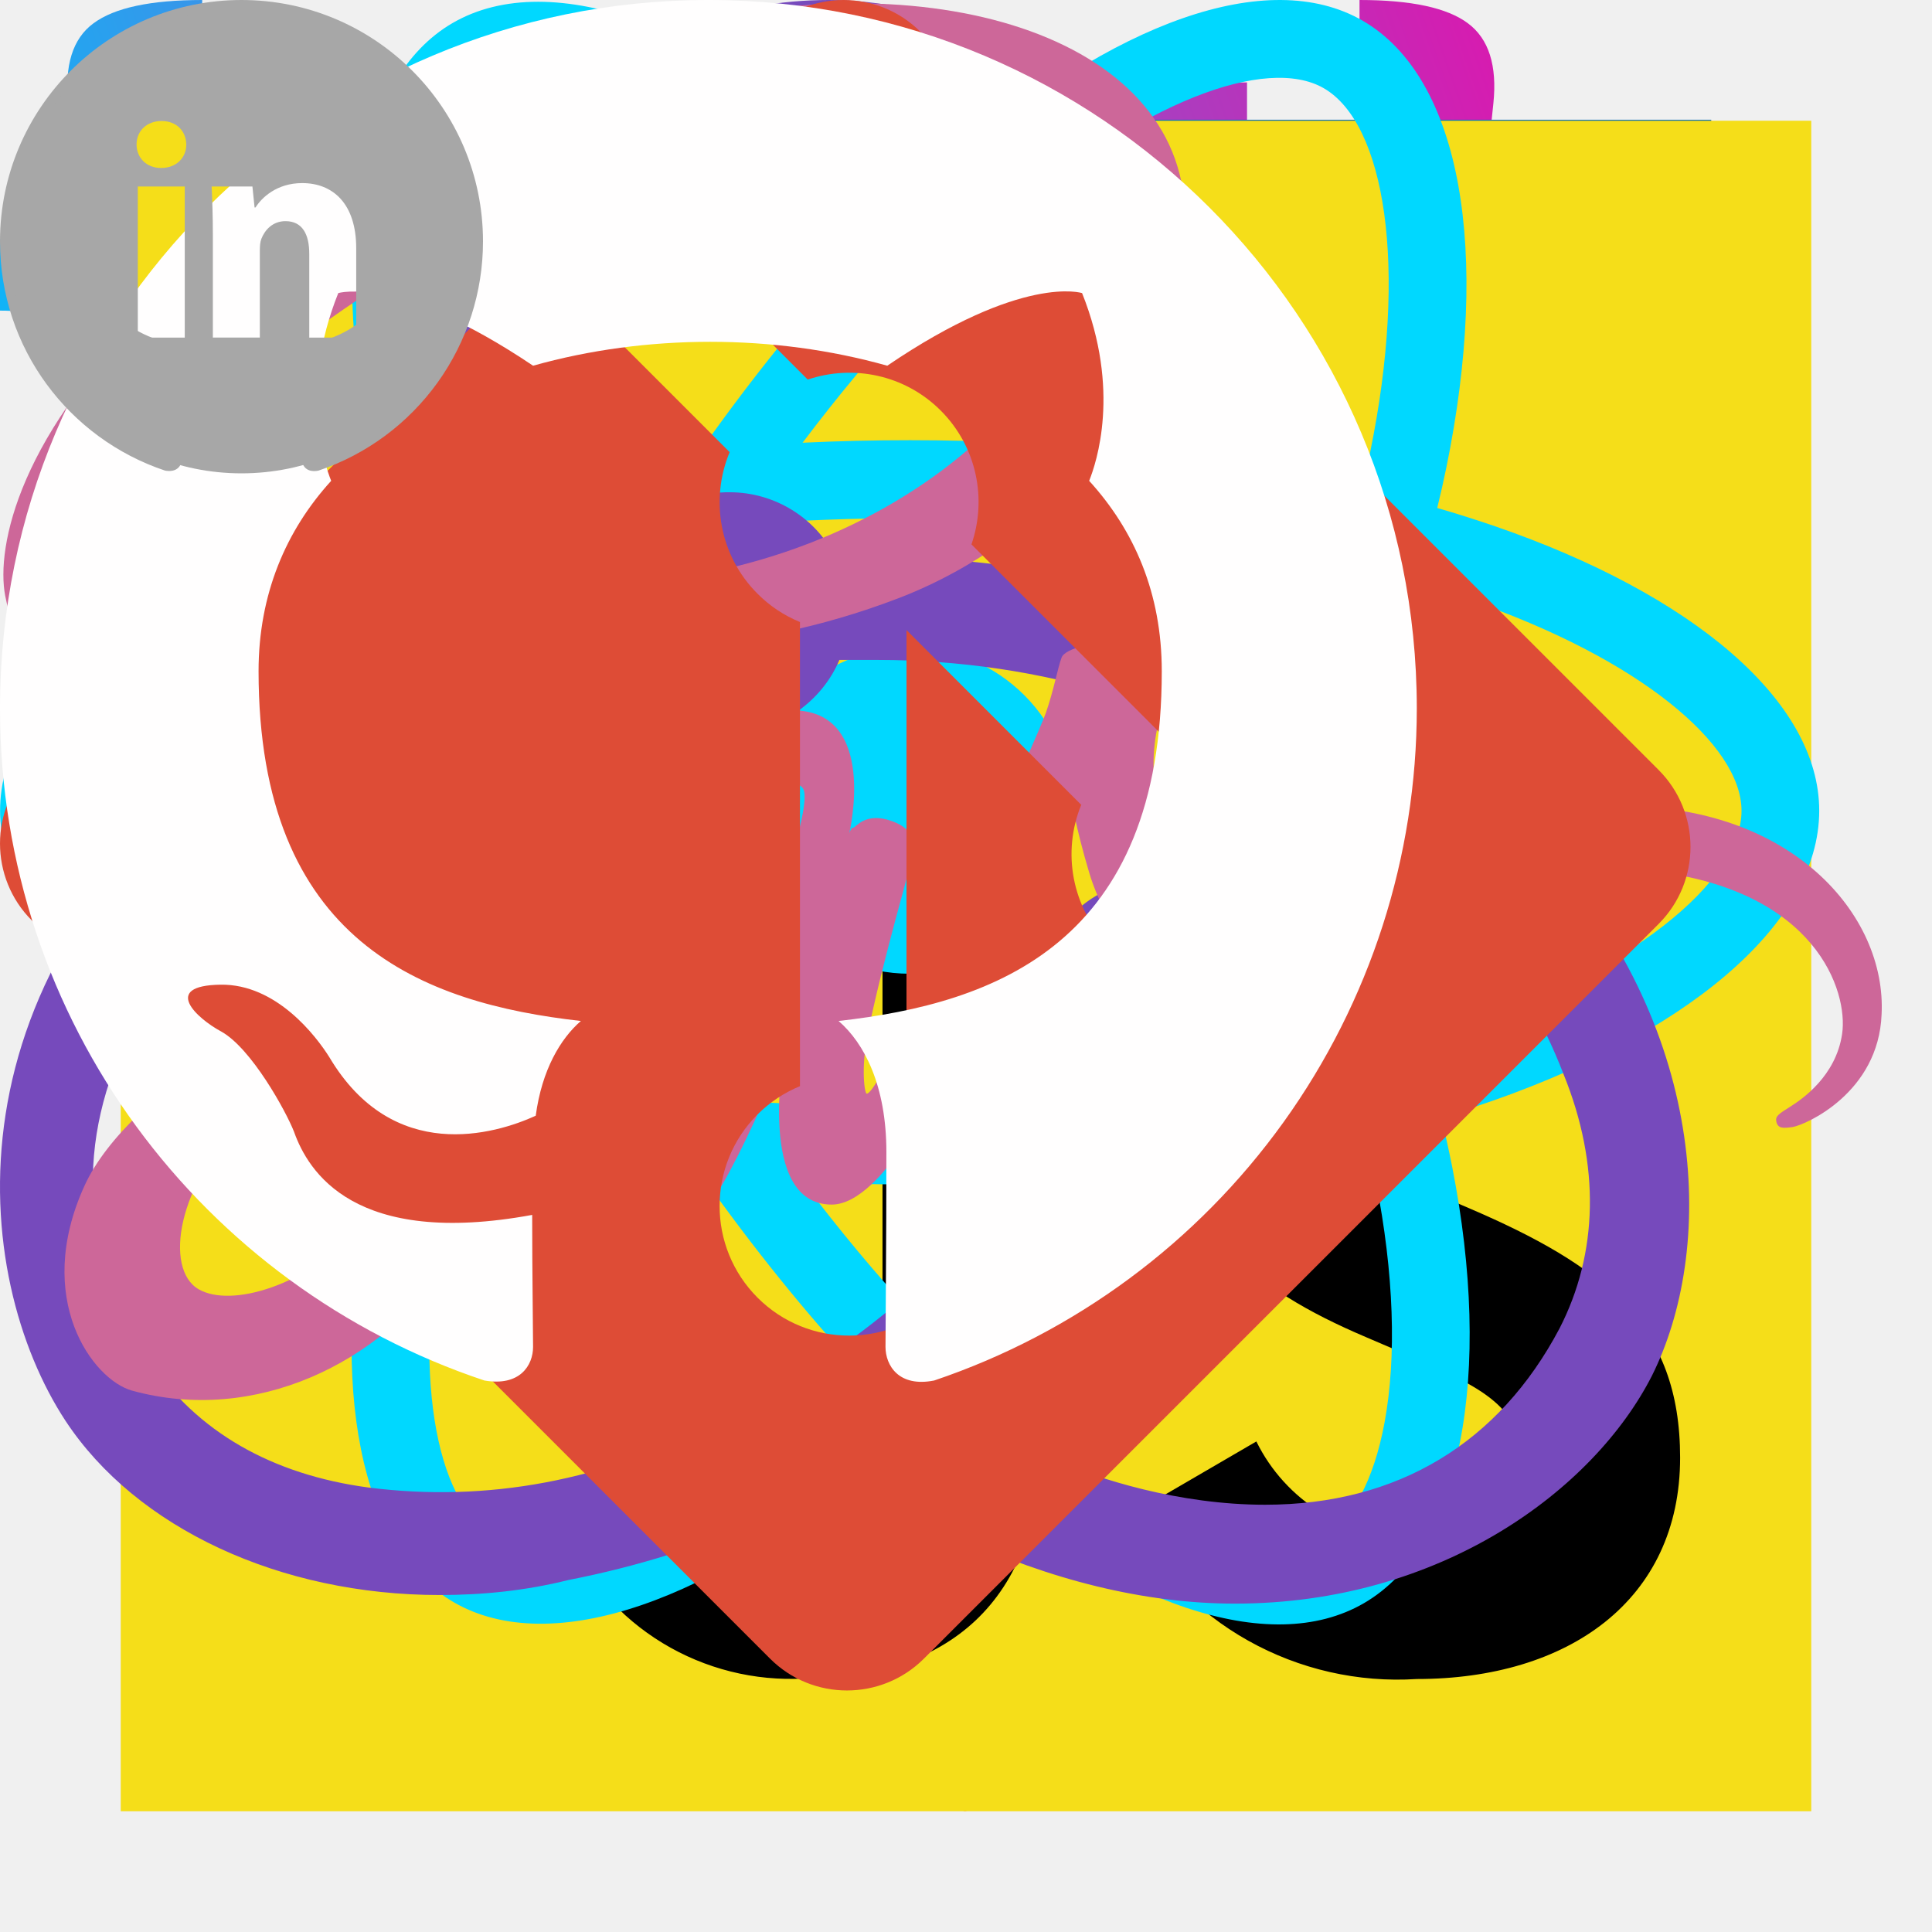
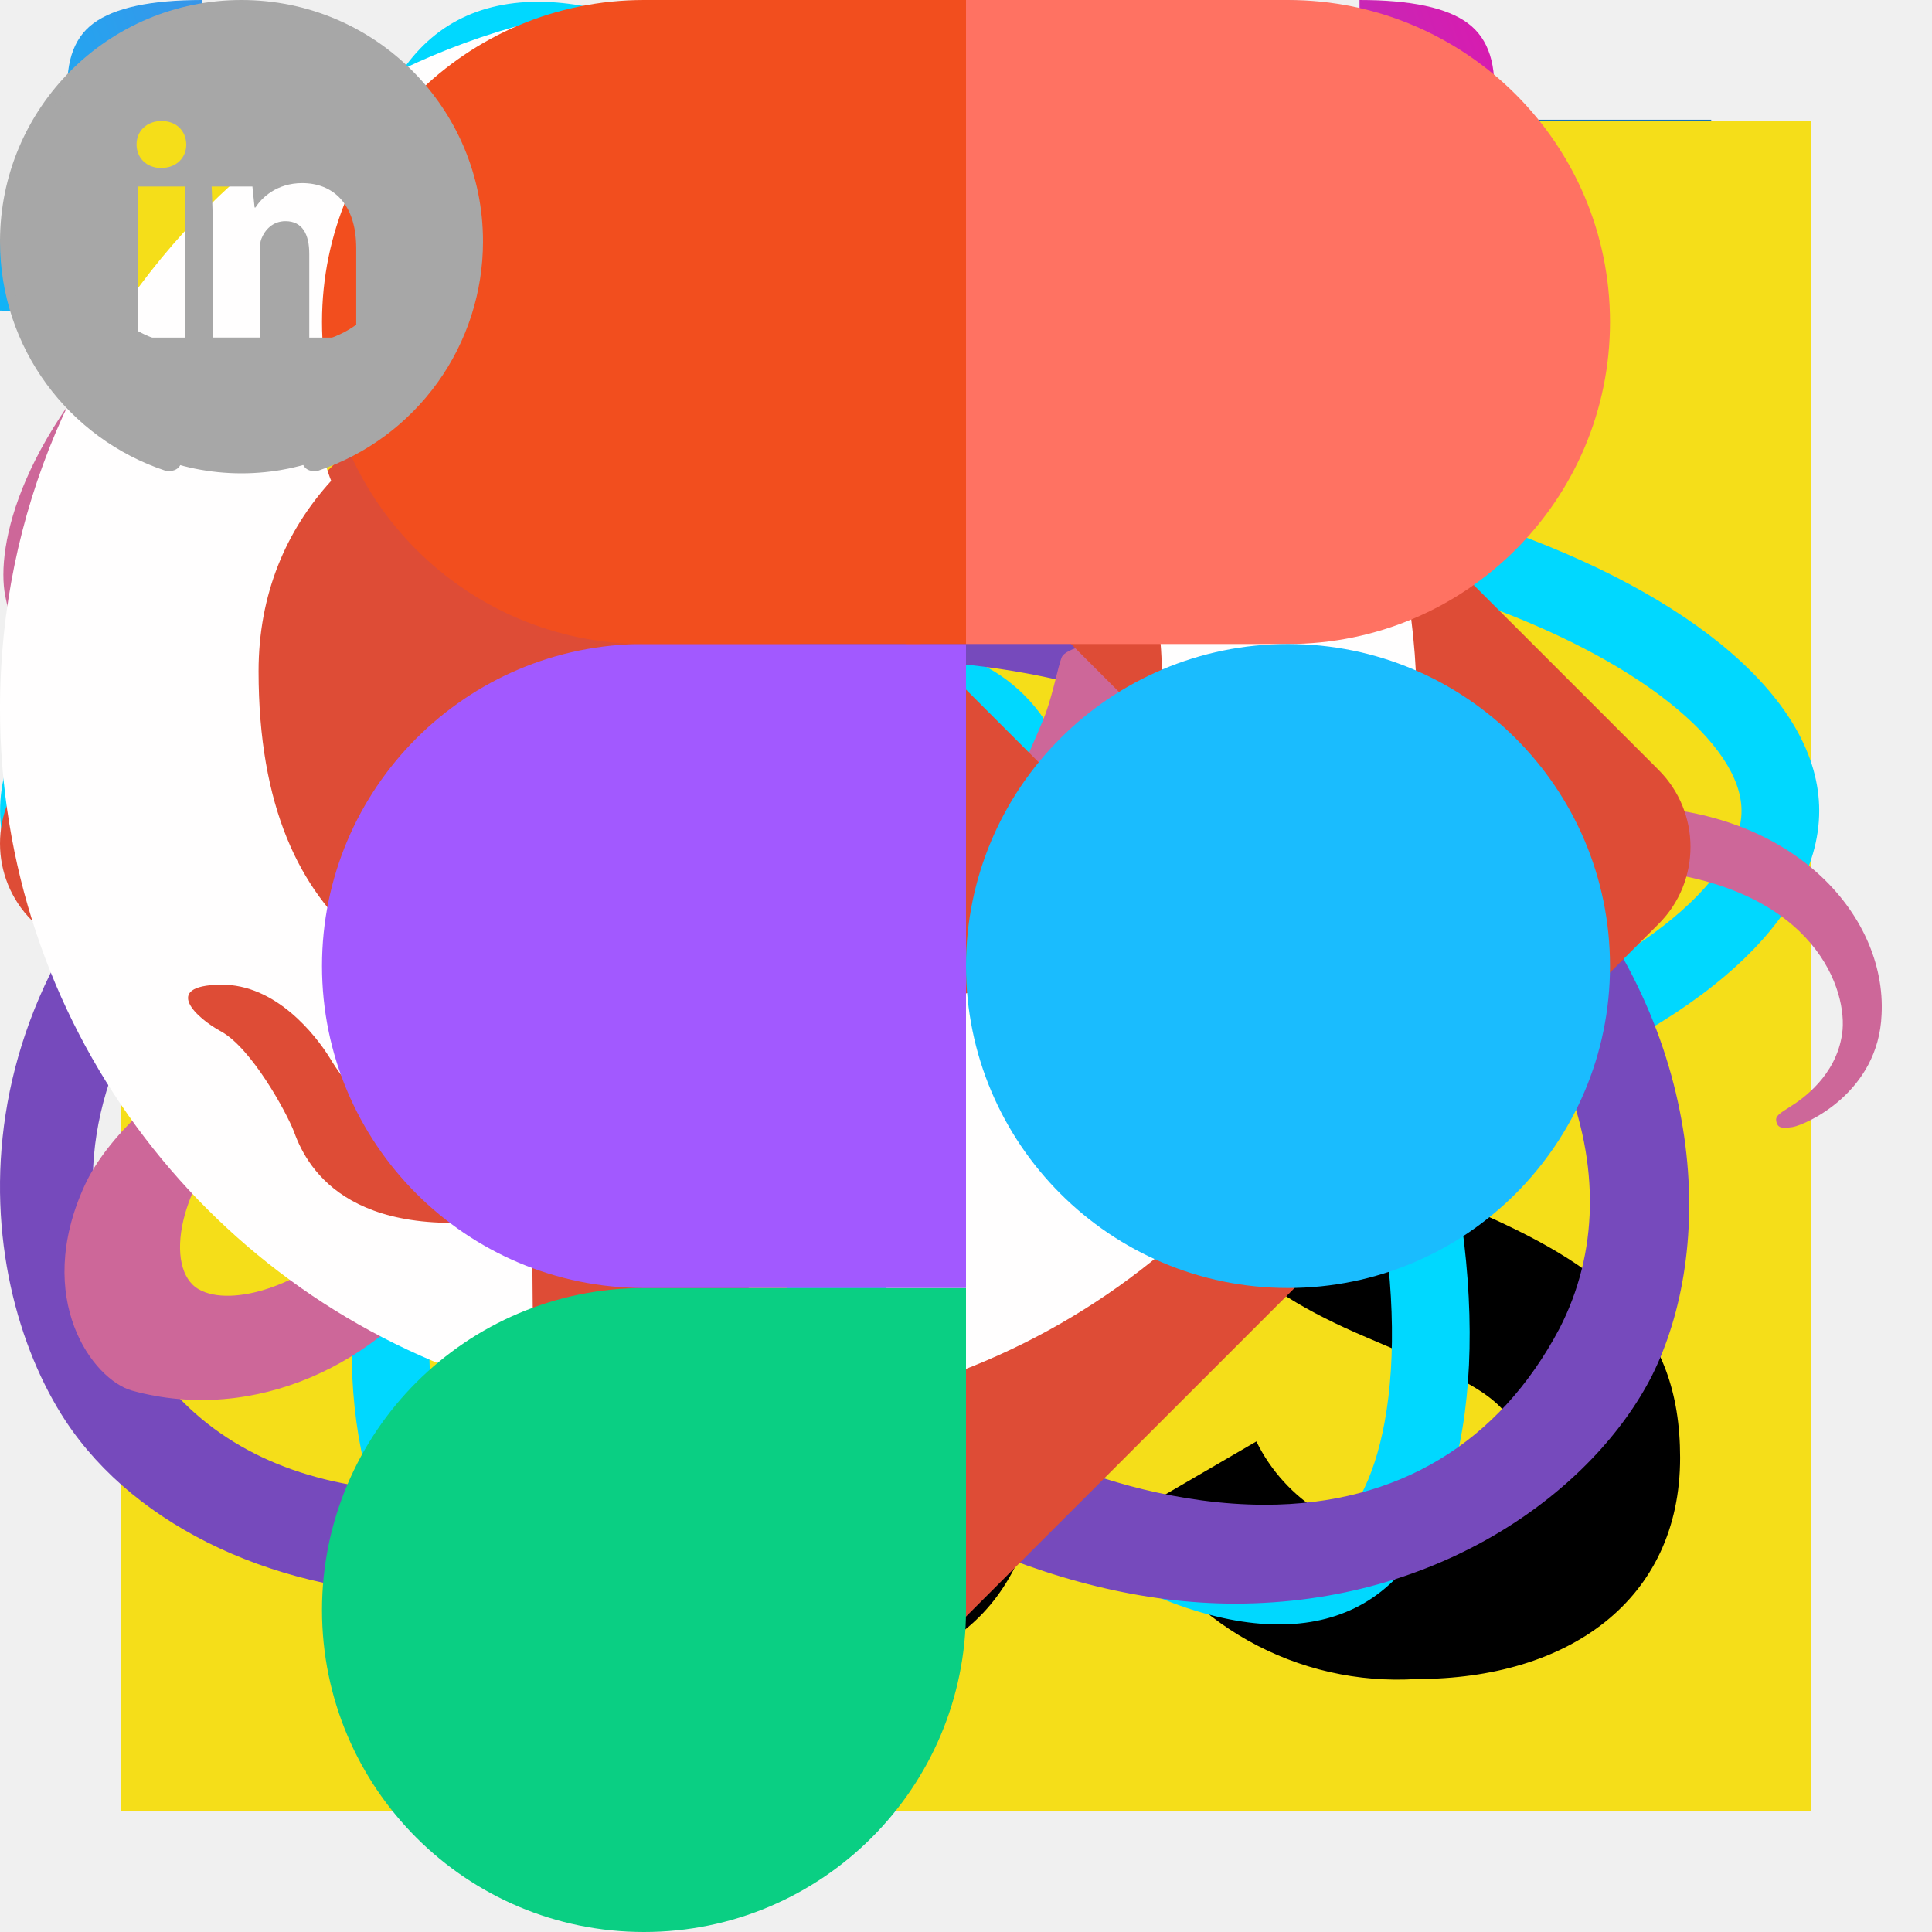
<svg xmlns="http://www.w3.org/2000/svg" width="120" height="120" viewBox="0 0 120 120" fill="none">
  <g id="mainLogo">
    <g clip-path="url(#clip0_2_5657)">
      <path d="M12.558 0V3.831C11.503 3.831 10.68 3.982 10.088 4.283C9.497 4.574 9.242 5.16 9.323 6.042L9.862 11.178C10.001 12.479 9.856 13.529 9.427 14.33C9.01 15.131 8.366 15.746 7.497 16.176C6.638 16.594 5.624 16.89 4.453 17.064C5.693 17.25 6.743 17.551 7.601 17.969C8.459 18.387 9.085 18.991 9.479 19.78C9.874 20.57 10.001 21.626 9.862 22.949L9.323 28.086C9.242 28.968 9.497 29.554 10.088 29.844C10.68 30.146 11.503 30.297 12.558 30.297V34.128C9.358 34.128 7.108 33.64 5.809 32.665C4.522 31.702 4 30.047 4.244 27.703L4.766 22.723C4.859 21.841 4.708 21.15 4.314 20.651C3.931 20.152 3.363 19.803 2.609 19.606C1.855 19.397 0.986 19.293 0 19.293V14.835C0.974 14.835 1.838 14.736 2.592 14.539C3.345 14.33 3.919 13.976 4.314 13.477C4.708 12.978 4.859 12.287 4.766 11.405L4.244 6.46C3.989 4.069 4.511 2.397 5.809 1.445C7.108 0.482 9.358 0 12.558 0Z" fill="url(#paint0_linear_2_5657)" />
      <path d="M27.633 4.51C30.509 4.51 32.677 5.624 34.138 7.853C35.611 10.07 36.347 13.164 36.347 17.134C36.347 21.115 35.611 24.232 34.138 26.484C32.677 28.724 30.509 29.844 27.633 29.844C24.734 29.844 22.554 28.724 21.093 26.484C19.644 24.232 18.919 21.115 18.919 17.134C18.919 13.164 19.644 10.07 21.093 7.853C22.554 5.624 24.734 4.51 27.633 4.51ZM27.633 8.497C26.404 8.497 25.505 9.159 24.937 10.482C24.369 11.794 24.085 14.011 24.085 17.134C24.085 18.155 24.102 19.066 24.137 19.867C24.172 20.657 24.224 21.359 24.294 21.974L30.172 9.664C29.894 9.223 29.546 8.921 29.129 8.758C28.723 8.584 28.224 8.497 27.633 8.497ZM31.146 17.134C31.146 15.799 31.117 14.673 31.059 13.755L25.511 25.23C25.766 25.474 26.068 25.642 26.415 25.735C26.775 25.828 27.181 25.874 27.633 25.874C28.456 25.874 29.123 25.596 29.633 25.039C30.155 24.482 30.538 23.564 30.781 22.288C31.025 20.999 31.146 19.281 31.146 17.134Z" fill="url(#paint1_linear_2_5657)" />
      <path d="M48.5 4.51C51.376 4.51 53.544 5.624 55.005 7.853C56.478 10.07 57.214 13.164 57.214 17.134C57.214 21.115 56.478 24.232 55.005 26.484C53.544 28.724 51.376 29.844 48.5 29.844C45.601 29.844 43.421 28.724 41.96 26.484C40.511 24.232 39.786 21.115 39.786 17.134C39.786 13.164 40.511 10.07 41.96 7.853C43.421 5.624 45.601 4.51 48.5 4.51ZM48.5 8.497C47.271 8.497 46.372 9.159 45.804 10.482C45.236 11.794 44.952 14.011 44.952 17.134C44.952 18.155 44.969 19.066 45.004 19.867C45.039 20.657 45.091 21.359 45.161 21.974L51.04 9.664C50.761 9.223 50.413 8.921 49.996 8.758C49.59 8.584 49.092 8.497 48.5 8.497ZM52.014 17.134C52.014 15.799 51.985 14.673 51.927 13.755L46.378 25.23C46.633 25.474 46.935 25.642 47.283 25.735C47.642 25.828 48.048 25.874 48.5 25.874C49.323 25.874 49.99 25.596 50.501 25.039C51.022 24.482 51.405 23.564 51.648 22.288C51.892 20.999 52.014 19.281 52.014 17.134Z" fill="url(#paint2_linear_2_5657)" />
      <path d="M68.115 29.809L62.897 28.19L71.889 9.263H61.296V5.119H77.455V8.845L68.115 29.809Z" fill="url(#paint3_linear_2_5657)" />
      <path d="M84.442 0C87.642 0 89.886 0.482 91.173 1.445C92.472 2.409 92.999 4.069 92.756 6.425L92.234 11.405C92.141 12.287 92.292 12.978 92.686 13.477C93.081 13.976 93.649 14.33 94.391 14.539C95.145 14.736 96.014 14.835 97 14.835V19.293C96.026 19.293 95.162 19.397 94.408 19.606C93.655 19.803 93.081 20.152 92.686 20.651C92.292 21.15 92.141 21.841 92.234 22.723L92.756 27.668C93.023 30.047 92.501 31.719 91.191 32.682C89.892 33.646 87.642 34.128 84.442 34.128V30.297C85.509 30.297 86.338 30.146 86.929 29.844C87.521 29.554 87.77 28.968 87.677 28.086L87.138 22.949C86.999 21.637 87.138 20.587 87.555 19.798C87.984 18.997 88.634 18.387 89.504 17.969C90.373 17.54 91.394 17.238 92.565 17.064C91.324 16.878 90.269 16.576 89.399 16.158C88.541 15.741 87.915 15.137 87.521 14.348C87.126 13.547 86.999 12.49 87.138 11.178L87.677 6.042C87.77 5.16 87.515 4.574 86.912 4.283C86.32 3.982 85.497 3.831 84.442 3.831V0Z" fill="url(#paint4_linear_2_5657)" />
      <path d="M12.275 42.162C13.242 42.162 14.021 42.402 14.612 42.883C15.204 43.364 15.635 44.043 15.906 44.92C16.185 45.798 16.324 46.839 16.324 48.044C16.324 49.186 16.157 50.206 15.823 51.105C15.489 51.996 15.005 52.7 14.372 53.215C13.739 53.724 12.97 53.978 12.066 53.978C10.988 53.978 10.111 53.591 9.436 52.818V57.906L6.138 58.251V42.528H9.06L9.206 43.771C9.659 43.193 10.153 42.782 10.688 42.538C11.224 42.288 11.753 42.162 12.275 42.162ZM11.252 44.596C10.869 44.596 10.532 44.711 10.24 44.941C9.947 45.171 9.679 45.484 9.436 45.881V50.562C9.666 50.903 9.906 51.154 10.156 51.314C10.414 51.474 10.716 51.554 11.064 51.554C11.648 51.554 12.104 51.289 12.431 50.76C12.758 50.224 12.922 49.333 12.922 48.086C12.922 47.166 12.855 46.456 12.723 45.955C12.591 45.446 12.4 45.094 12.149 44.899C11.899 44.697 11.6 44.596 11.252 44.596Z" fill="url(#paint5_linear_2_5657)" />
      <path d="M27.988 50.426C27.988 50.844 28.044 51.147 28.155 51.335C28.273 51.523 28.461 51.666 28.719 51.763L28.04 53.936C27.386 53.873 26.833 53.731 26.381 53.508C25.936 53.278 25.584 52.933 25.327 52.474C24.902 52.982 24.36 53.361 23.699 53.612C23.038 53.856 22.363 53.978 21.674 53.978C20.533 53.978 19.622 53.654 18.94 53.006C18.265 52.352 17.928 51.512 17.928 50.489C17.928 49.284 18.397 48.354 19.337 47.699C20.283 47.044 21.612 46.717 23.323 46.717H24.816V46.299C24.816 45.164 24.085 44.596 22.624 44.596C22.269 44.596 21.813 44.649 21.257 44.753C20.7 44.85 20.144 44.993 19.587 45.181L18.825 42.987C19.542 42.716 20.286 42.51 21.058 42.371C21.838 42.232 22.534 42.162 23.146 42.162C24.795 42.162 26.012 42.5 26.798 43.175C27.591 43.844 27.988 44.812 27.988 46.08V50.426ZM22.812 51.617C23.167 51.617 23.539 51.512 23.928 51.303C24.318 51.088 24.614 50.785 24.816 50.395V48.598H24.002C23.083 48.598 22.408 48.74 21.977 49.026C21.546 49.304 21.33 49.715 21.33 50.259C21.33 50.684 21.459 51.018 21.716 51.262C21.98 51.498 22.346 51.617 22.812 51.617Z" fill="url(#paint6_linear_2_5657)" />
      <path d="M41.636 42.528L37.941 53.623H34.059L30.323 42.528H33.882L36.042 51.094L38.296 42.528H41.636Z" fill="url(#paint7_linear_2_5657)" />
      <path d="M53.029 50.426C53.029 50.844 53.084 51.147 53.196 51.335C53.314 51.523 53.502 51.666 53.759 51.763L53.081 53.936C52.427 53.873 51.874 53.731 51.422 53.508C50.976 53.278 50.625 52.933 50.367 52.474C49.943 52.982 49.4 53.361 48.739 53.612C48.078 53.856 47.404 53.978 46.715 53.978C45.574 53.978 44.662 53.654 43.98 53.006C43.306 52.352 42.968 51.512 42.968 50.489C42.968 49.284 43.438 48.354 44.377 47.699C45.323 47.044 46.652 46.717 48.364 46.717H49.856V46.299C49.856 45.164 49.126 44.596 47.664 44.596C47.31 44.596 46.854 44.649 46.297 44.753C45.741 44.85 45.184 44.993 44.628 45.181L43.866 42.987C44.582 42.716 45.327 42.51 46.099 42.371C46.878 42.232 47.574 42.162 48.186 42.162C49.835 42.162 51.053 42.5 51.839 43.175C52.632 43.844 53.029 44.812 53.029 46.08V50.426ZM47.852 51.617C48.207 51.617 48.579 51.512 48.969 51.303C49.359 51.088 49.654 50.785 49.856 50.395V48.598H49.042C48.124 48.598 47.449 48.74 47.017 49.026C46.586 49.304 46.37 49.715 46.37 50.259C46.37 50.684 46.499 51.018 46.757 51.262C47.021 51.498 47.386 51.617 47.852 51.617Z" fill="url(#paint8_linear_2_5657)" />
      <path d="M56.219 53.623V42.528H59.099L59.329 43.813C59.823 43.256 60.344 42.841 60.894 42.57C61.444 42.298 62.07 42.162 62.773 42.162C63.719 42.162 64.463 42.451 65.006 43.029C65.549 43.607 65.82 44.422 65.82 45.474V53.623H62.522V46.425C62.522 45.742 62.446 45.269 62.292 45.004C62.146 44.732 61.868 44.596 61.458 44.596C61.11 44.596 60.776 44.708 60.456 44.931C60.143 45.154 59.83 45.463 59.517 45.86V53.623H56.219Z" fill="url(#paint9_linear_2_5657)" />
      <path d="M76.931 42.162C77.717 42.162 78.299 42.42 78.674 42.935C79.057 43.444 79.248 44.269 79.248 45.411V53.623H76.42V45.787C76.42 45.397 76.382 45.122 76.305 44.962C76.236 44.802 76.089 44.722 75.867 44.722C75.693 44.722 75.512 44.774 75.324 44.878C75.143 44.976 74.942 45.164 74.719 45.443V53.623H72.402V45.787C72.402 45.397 72.364 45.122 72.287 44.962C72.218 44.802 72.072 44.722 71.849 44.722C71.675 44.722 71.494 44.774 71.306 44.878C71.125 44.976 70.924 45.164 70.701 45.443V53.623H67.831V42.528H70.252L70.471 43.604C70.819 43.13 71.171 42.772 71.525 42.528C71.88 42.284 72.301 42.162 72.788 42.162C73.206 42.162 73.56 42.27 73.853 42.486C74.152 42.695 74.364 43.026 74.489 43.478C74.823 43.088 75.192 42.772 75.596 42.528C75.999 42.284 76.444 42.162 76.931 42.162Z" fill="url(#paint10_linear_2_5657)" />
      <path d="M91.1 40.752L91.873 43.175C91.483 43.329 91.027 43.44 90.506 43.51C89.984 43.579 89.375 43.614 88.679 43.614C89.375 43.914 89.904 44.286 90.266 44.732C90.634 45.171 90.819 45.749 90.819 46.466C90.819 47.184 90.627 47.825 90.245 48.389C89.862 48.946 89.32 49.385 88.617 49.705C87.914 50.025 87.083 50.186 86.123 50.186C85.663 50.186 85.235 50.144 84.839 50.06C84.721 50.123 84.63 50.213 84.568 50.332C84.505 50.45 84.474 50.572 84.474 50.697C84.474 50.872 84.543 51.028 84.682 51.167C84.829 51.307 85.166 51.377 85.695 51.377H87.51C88.373 51.377 89.118 51.516 89.744 51.794C90.377 52.073 90.867 52.453 91.215 52.933C91.563 53.414 91.737 53.964 91.737 54.584C91.737 55.719 91.24 56.614 90.245 57.269C89.25 57.923 87.771 58.251 85.809 58.251C84.39 58.251 83.291 58.105 82.512 57.812C81.739 57.526 81.2 57.116 80.894 56.579C80.595 56.05 80.445 55.42 80.445 54.688H83.367C83.367 55.009 83.43 55.27 83.555 55.472C83.687 55.681 83.934 55.834 84.296 55.931C84.665 56.029 85.197 56.078 85.893 56.078C86.596 56.078 87.131 56.022 87.5 55.911C87.869 55.799 88.119 55.646 88.251 55.451C88.391 55.263 88.46 55.05 88.46 54.814C88.46 54.486 88.331 54.222 88.074 54.02C87.817 53.818 87.41 53.717 86.853 53.717H85.089C83.893 53.717 83.023 53.497 82.48 53.059C81.938 52.613 81.666 52.094 81.666 51.502C81.666 51.091 81.774 50.701 81.99 50.332C82.212 49.963 82.522 49.653 82.919 49.402C82.209 49.026 81.701 48.584 81.395 48.075C81.089 47.56 80.936 46.943 80.936 46.226C80.936 45.39 81.148 44.673 81.572 44.074C81.997 43.468 82.581 43.001 83.326 42.674C84.077 42.347 84.933 42.183 85.893 42.183C86.721 42.197 87.441 42.141 88.053 42.016C88.665 41.883 89.215 41.706 89.702 41.483C90.189 41.253 90.655 41.009 91.1 40.752ZM85.976 44.325C85.455 44.325 85.041 44.492 84.734 44.826C84.428 45.154 84.275 45.606 84.275 46.184C84.275 46.797 84.432 47.267 84.745 47.595C85.058 47.922 85.469 48.086 85.976 48.086C87.103 48.086 87.667 47.438 87.667 46.142C87.667 44.931 87.103 44.325 85.976 44.325Z" fill="url(#paint11_linear_2_5657)" />
    </g>
    <defs>
      <linearGradient id="paint0_linear_2_5657" x1="-2.05" y1="36.755" x2="99.972" y2="0.68" gradientUnits="userSpaceOnUse">
        <stop stop-color="#00C0FD" />
        <stop offset="1" stop-color="#E70FAA" />
      </linearGradient>
      <linearGradient id="paint1_linear_2_5657" x1="-2.05" y1="36.755" x2="99.972" y2="0.68" gradientUnits="userSpaceOnUse">
        <stop stop-color="#00C0FD" />
        <stop offset="1" stop-color="#E70FAA" />
      </linearGradient>
      <linearGradient id="paint2_linear_2_5657" x1="-2.05" y1="36.755" x2="99.972" y2="0.68" gradientUnits="userSpaceOnUse">
        <stop stop-color="#00C0FD" />
        <stop offset="1" stop-color="#E70FAA" />
      </linearGradient>
      <linearGradient id="paint3_linear_2_5657" x1="-2.05" y1="36.755" x2="99.972" y2="0.68" gradientUnits="userSpaceOnUse">
        <stop stop-color="#00C0FD" />
        <stop offset="1" stop-color="#E70FAA" />
      </linearGradient>
      <linearGradient id="paint4_linear_2_5657" x1="-2.05" y1="36.755" x2="99.972" y2="0.68" gradientUnits="userSpaceOnUse">
        <stop stop-color="#00C0FD" />
        <stop offset="1" stop-color="#E70FAA" />
      </linearGradient>
      <linearGradient id="paint5_linear_2_5657" x1="-0.244" y1="59.346" x2="93.638" y2="39.507" gradientUnits="userSpaceOnUse">
        <stop stop-color="#13B0F5" />
        <stop offset="1" stop-color="#CA24B4" />
      </linearGradient>
      <linearGradient id="paint6_linear_2_5657" x1="-0.245" y1="59.346" x2="93.638" y2="39.507" gradientUnits="userSpaceOnUse">
        <stop stop-color="#13B0F5" />
        <stop offset="1" stop-color="#CA24B4" />
      </linearGradient>
      <linearGradient id="paint7_linear_2_5657" x1="-0.244" y1="59.345" x2="93.638" y2="39.507" gradientUnits="userSpaceOnUse">
        <stop stop-color="#13B0F5" />
        <stop offset="1" stop-color="#CA24B4" />
      </linearGradient>
      <linearGradient id="paint8_linear_2_5657" x1="-0.244" y1="59.346" x2="93.638" y2="39.507" gradientUnits="userSpaceOnUse">
        <stop stop-color="#13B0F5" />
        <stop offset="1" stop-color="#CA24B4" />
      </linearGradient>
      <linearGradient id="paint9_linear_2_5657" x1="-0.245" y1="59.346" x2="93.638" y2="39.507" gradientUnits="userSpaceOnUse">
        <stop stop-color="#13B0F5" />
        <stop offset="1" stop-color="#CA24B4" />
      </linearGradient>
      <linearGradient id="paint10_linear_2_5657" x1="-0.244" y1="59.346" x2="93.638" y2="39.507" gradientUnits="userSpaceOnUse">
        <stop stop-color="#13B0F5" />
        <stop offset="1" stop-color="#CA24B4" />
      </linearGradient>
      <linearGradient id="paint11_linear_2_5657" x1="-0.244" y1="59.345" x2="93.638" y2="39.507" gradientUnits="userSpaceOnUse">
        <stop stop-color="#13B0F5" />
        <stop offset="1" stop-color="#CA24B4" />
      </linearGradient>
      <clipPath id="clip0_2_5657">
        <rect width="97" height="59" fill="white" />
      </clipPath>
    </defs>
  </g>
  <g id="html">
    <path d="M22.133 102.004L13.706 7.5H106.294L97.856 101.989L59.944 112.5L22.133 102.004Z" fill="#E44F26" />
    <path d="M60 104.468L90.638 95.974L97.845 15.229H60V104.468Z" fill="#F1662A" />
    <path d="M60 50.276H44.663L43.605 38.407H60V26.816H30.938L31.215 29.929L34.061 61.867H60V50.276ZM60 80.377L59.947 80.392L47.04 76.909L46.215 67.665H34.579L36.203 85.86L59.947 92.453L60 92.438V80.377Z" fill="#EBEBEB" />
    <path d="M59.959 50.276V61.867H74.231L72.889 76.901L59.959 80.389V92.449L83.722 85.86L83.895 83.903L86.618 53.389L86.903 50.276H59.959ZM59.959 26.816V38.407H87.956L88.189 35.805L88.718 29.929L88.995 26.816H59.959Z" fill="white" />
  </g>
  <g id="css">
    <path d="M22.133 101.154L13.71 7.438H106.29L97.856 101.139L59.944 111.562L22.133 101.154Z" fill="#1572B6" />
    <path d="M60 103.597L90.638 95.174L97.845 15.102H60V103.597Z" fill="#33A9DC" />
    <path d="M60 49.054H75.338L76.395 37.284H60V25.79H89.062L88.785 28.872L85.939 60.549H60V49.054Z" fill="white" />
    <path d="M60.071 78.904L60.019 78.919L47.111 75.461L46.286 66.294H34.65L36.274 84.341L60.015 90.879L60.071 90.864V78.904Z" fill="#EBEBEB" />
    <path d="M74.351 60.062L72.956 75.453L60.03 78.912V90.871L83.79 84.341L83.966 82.4L85.98 60.062H74.351Z" fill="white" />
    <path d="M60.041 25.79V37.284H32.044L31.811 34.7L31.282 28.872L31.005 25.79H60.041ZM60 49.054V60.549H47.254L47.021 57.964L46.496 52.137L46.219 49.054H60Z" fill="#EBEBEB" />
  </g>
  <g id="js">
    <path d="M7.5 7.5H112.5V112.5H7.5V7.5Z" fill="#F5DE19" />
    <path d="M78.034 89.531C78.928 91.349 80.318 92.876 82.043 93.938C83.768 94.999 85.758 95.552 87.784 95.531C91.871 95.531 94.485 93.487 94.485 90.656C94.485 87.281 91.8 86.074 87.3 84.105L84.832 83.047C77.707 80.014 72.983 76.215 72.983 68.183C72.983 60.784 78.608 55.148 87.431 55.148C90.288 54.941 93.142 55.581 95.637 56.986C98.132 58.391 100.159 60.499 101.464 63.049L93.75 67.98C93.248 66.716 92.373 65.635 91.242 64.879C90.111 64.124 88.776 63.73 87.416 63.75C86.823 63.691 86.224 63.755 85.657 63.94C85.09 64.125 84.567 64.427 84.123 64.824C83.679 65.222 83.323 65.709 83.077 66.252C82.831 66.795 82.701 67.384 82.695 67.98C82.695 70.939 84.529 72.139 88.763 73.98L91.23 75.037C99.615 78.634 104.355 82.297 104.355 90.536C104.355 99.42 97.376 104.287 88.005 104.287C84.354 104.52 80.713 103.691 77.522 101.901C74.332 100.11 71.727 97.434 70.024 94.196L78.034 89.531ZM43.178 90.386C44.726 93.135 46.136 95.46 49.526 95.46C52.766 95.46 54.814 94.192 54.814 89.261V55.71H64.68V89.392C64.68 99.608 58.68 104.257 49.946 104.257C46.859 104.426 43.793 103.657 41.151 102.051C38.51 100.444 36.416 98.076 35.145 95.257L43.178 90.386Z" fill="black" />
  </g>
  <g id="react">
    <g clip-path="url(#clip0_2_5870)">
      <path d="M92.906 32.703C91.703 32.289 90.49 31.905 89.269 31.552C89.474 30.711 89.663 29.879 89.831 29.062C92.584 15.648 90.784 4.842 84.636 1.284C78.742 -2.127 69.102 1.43 59.366 9.933C58.406 10.773 57.468 11.637 56.552 12.524C55.939 11.934 55.315 11.356 54.68 10.789C44.477 1.696 34.249 -2.136 28.108 1.432C22.219 4.854 20.475 15.013 22.954 27.725C23.2 28.985 23.479 30.237 23.789 31.482C22.341 31.895 20.944 32.334 19.607 32.802C7.644 36.988 0.005 43.548 0.005 50.353C0.005 57.381 8.206 64.43 20.666 68.704C21.676 69.049 22.695 69.369 23.721 69.663C23.388 71.004 23.092 72.354 22.834 73.711C20.471 86.204 22.316 96.122 28.189 99.522C34.255 103.033 44.437 99.425 54.351 90.727C55.154 90.02 55.941 89.293 56.708 88.546C57.7 89.507 58.719 90.439 59.763 91.343C69.366 99.636 78.85 102.985 84.718 99.576C90.778 96.055 92.748 85.4 90.191 72.436C89.989 71.42 89.763 70.409 89.513 69.405C90.228 69.192 90.93 68.973 91.614 68.746C104.567 64.439 112.995 57.475 112.995 50.353C112.995 43.523 105.109 36.919 92.906 32.703ZM90.096 64.147C89.478 64.353 88.844 64.551 88.198 64.743C86.768 60.2 84.839 55.368 82.477 50.376C84.731 45.504 86.586 40.734 87.976 36.22C89.132 36.556 90.253 36.91 91.335 37.283C101.791 40.896 108.169 46.237 108.169 50.353C108.169 54.737 101.281 60.428 90.096 64.147ZM85.456 73.376C86.587 79.109 86.748 84.292 85.999 88.344C85.326 91.984 83.973 94.412 82.299 95.384C78.739 97.453 71.124 94.764 62.911 87.671C61.94 86.831 60.993 85.963 60.07 85.07C63.254 81.576 66.436 77.513 69.541 73.001C75.004 72.514 80.164 71.719 84.844 70.633C85.069 71.543 85.273 72.457 85.456 73.376ZM38.526 95.026C35.047 96.259 32.276 96.295 30.601 95.325C27.037 93.263 25.555 85.298 27.576 74.615C27.817 73.353 28.092 72.097 28.401 70.85C33.029 71.878 38.152 72.617 43.627 73.062C46.754 77.478 50.028 81.536 53.327 85.089C52.626 85.77 51.908 86.434 51.175 87.079C46.79 90.925 42.397 93.654 38.526 95.026ZM22.228 64.12C16.718 62.23 12.168 59.774 9.049 57.093C6.247 54.685 4.832 52.293 4.832 50.353C4.832 46.224 10.966 40.956 21.196 37.377C22.438 36.943 23.737 36.533 25.086 36.148C26.5 40.764 28.354 45.59 30.593 50.471C28.325 55.423 26.444 60.327 25.016 64.997C24.08 64.728 23.15 64.436 22.228 64.12ZM27.691 26.795C25.568 15.903 26.978 7.687 30.527 5.625C34.307 3.429 42.665 6.56 51.475 14.412C52.05 14.925 52.615 15.448 53.171 15.982C49.888 19.52 46.644 23.548 43.545 27.937C38.231 28.431 33.145 29.225 28.468 30.289C28.18 29.131 27.921 27.966 27.691 26.795V26.795ZM76.43 38.874C75.326 36.959 74.18 35.068 72.994 33.203C76.599 33.66 80.053 34.267 83.297 35.01C82.323 38.143 81.109 41.418 79.681 44.775C78.636 42.787 77.553 40.819 76.43 38.874ZM56.554 19.444C58.781 21.865 61.01 24.568 63.204 27.5C58.755 27.29 54.298 27.289 49.849 27.498C52.044 24.592 54.293 21.893 56.554 19.444ZM36.551 38.907C35.443 40.837 34.379 42.792 33.361 44.771C31.956 41.425 30.753 38.136 29.771 34.958C32.995 34.235 36.433 33.643 40.015 33.194C38.816 35.071 37.661 36.975 36.551 38.907V38.907ZM40.118 67.857C36.417 67.442 32.927 66.881 29.704 66.177C30.702 62.943 31.931 59.583 33.367 56.165C34.389 58.146 35.457 60.103 36.57 62.033C37.715 64.018 38.901 65.962 40.118 67.857ZM56.688 81.603C54.4 79.126 52.118 76.385 49.889 73.437C52.053 73.522 54.258 73.566 56.5 73.566C58.803 73.566 61.08 73.514 63.321 73.414C61.12 76.415 58.899 79.159 56.688 81.603ZM79.726 55.991C81.237 59.446 82.51 62.788 83.52 65.967C80.244 66.717 76.707 67.321 72.98 67.77C74.175 65.87 75.331 63.946 76.449 62C77.586 60.022 78.678 58.018 79.726 55.991ZM72.268 59.579C70.556 62.563 68.749 65.491 66.847 68.357C63.404 68.602 59.953 68.724 56.5 68.722C52.984 68.722 49.563 68.612 46.27 68.397C44.319 65.538 42.477 62.605 40.747 59.606H40.748C39.026 56.623 37.418 53.575 35.926 50.469C37.414 47.362 39.017 44.312 40.733 41.327L40.733 41.327C42.448 38.341 44.275 35.421 46.211 32.573C49.572 32.318 53.017 32.185 56.5 32.185H56.5C59.998 32.185 63.449 32.32 66.808 32.577C68.724 35.419 70.54 38.33 72.252 41.301C73.974 44.28 75.598 47.315 77.123 50.4C75.614 53.517 73.994 56.578 72.268 59.579ZM82.225 5.481C86.009 7.671 87.48 16.503 85.103 28.084C84.951 28.823 84.781 29.576 84.596 30.339C79.907 29.253 74.817 28.445 69.487 27.943C66.383 23.506 63.166 19.472 59.936 15.979C60.782 15.161 61.649 14.363 62.535 13.587C70.877 6.301 78.673 3.425 82.225 5.481ZM56.5 40.226C62.072 40.226 66.59 44.76 66.59 50.353C66.59 55.946 62.072 60.48 56.5 60.48C50.928 60.48 46.41 55.946 46.41 50.353C46.41 44.76 50.928 40.226 56.5 40.226Z" fill="#00D8FF" />
    </g>
    <defs>
      <clipPath id="clip0_2_5870">
        <rect width="113" height="101" fill="white" />
      </clipPath>
    </defs>
  </g>
  <g id="redux">
    <path d="M72.697 69.563C76.569 69.162 79.506 65.824 79.373 61.818C79.239 57.813 75.901 54.609 71.896 54.609H71.629C67.49 54.742 64.286 58.214 64.419 62.352C64.553 64.355 65.354 66.091 66.555 67.293C62.016 76.239 55.073 82.781 44.659 88.255C37.583 91.993 30.24 93.329 22.897 92.394C16.889 91.593 12.216 88.923 9.278 84.516C5.006 77.974 4.606 70.897 8.211 63.821C10.748 58.748 14.752 55.009 17.289 53.14C16.755 51.404 15.954 48.467 15.554 46.331C-3.806 60.35 -1.803 79.309 4.072 88.255C8.477 94.931 17.423 99.07 27.303 99.07C29.973 99.07 32.643 98.803 35.313 98.136C52.403 94.797 65.354 84.65 72.697 69.563ZM96.195 53.007C86.048 41.123 71.095 34.581 54.005 34.581H51.869C50.668 32.178 48.131 30.575 45.327 30.575H45.06C40.921 30.709 37.717 34.18 37.85 38.32C37.984 42.325 41.322 45.529 45.327 45.529H45.594C48.531 45.396 51.068 43.527 52.136 40.99H54.539C64.686 40.99 74.299 43.927 82.978 49.668C89.653 54.075 94.46 59.816 97.13 66.759C99.4 72.366 99.266 77.841 96.863 82.514C93.125 89.59 86.85 93.462 78.572 93.462C73.231 93.462 68.158 91.86 65.487 90.658C64.019 91.993 61.348 94.129 59.479 95.465C65.221 98.135 71.095 99.604 76.703 99.604C89.52 99.604 98.999 92.528 102.604 85.451C106.476 77.707 106.209 64.355 96.195 53.007ZM28.371 71.832C28.505 75.838 31.842 79.042 35.847 79.042H36.115C40.254 78.909 43.458 75.437 43.324 71.298C43.191 67.292 39.853 64.088 35.847 64.088H35.581C35.313 64.088 34.913 64.088 34.646 64.221C29.172 55.142 26.902 45.262 27.704 34.581C28.237 26.57 30.908 19.627 35.581 13.885C39.453 8.945 46.929 6.542 52.003 6.409C66.155 6.141 72.163 23.766 72.564 30.842C74.299 31.243 77.237 32.178 79.239 32.845C77.637 11.216 64.286 0 51.469 0C39.452 0 28.371 8.679 23.965 21.496C17.823 38.587 21.829 55.009 29.305 67.96C28.638 68.895 28.237 70.364 28.371 71.832V71.832Z" fill="#764ABC" />
  </g>
  <g id="sass">
    <g clip-path="url(#clip0_2_5872)">
      <path d="M100.673 50.077C96.603 50.097 93.065 51.069 90.103 52.506C89.016 50.372 87.93 48.471 87.738 47.076C87.525 45.449 87.269 44.456 87.525 42.512C87.781 40.568 88.931 37.8 88.91 37.589C88.889 37.378 88.654 36.385 86.31 36.364C83.966 36.343 81.941 36.807 81.707 37.42C81.472 38.033 81.025 39.427 80.727 40.864C80.322 42.977 76.039 50.52 73.588 54.471C72.799 52.929 72.117 51.577 71.968 50.499C71.755 48.872 71.499 47.879 71.755 45.935C72.011 43.991 73.162 41.224 73.14 41.012C73.119 40.801 72.884 39.807 70.54 39.787C68.196 39.765 66.171 40.23 65.937 40.843C65.703 41.456 65.447 42.892 64.957 44.287C64.467 45.682 58.777 58.275 57.285 61.529C56.682 62.845 56.05 64.149 55.389 65.438C55.389 65.438 55.367 65.501 55.303 65.607C55.095 66.011 54.882 66.412 54.664 66.811V66.832C54.344 67.403 54.004 67.931 53.833 67.931C53.705 67.931 53.471 66.41 53.876 64.339C54.728 59.965 56.752 53.162 56.731 52.929C56.731 52.802 57.115 51.619 55.41 51.006C53.748 50.393 53.151 51.407 53.002 51.407C52.853 51.407 52.746 51.767 52.746 51.767C52.746 51.767 54.6 44.118 49.209 44.118C45.842 44.118 41.196 47.773 38.894 51.069C36.278 52.481 33.664 53.897 31.052 55.317C29.795 56.014 28.495 56.711 27.28 57.366C27.195 57.282 27.11 57.176 27.024 57.092C20.503 50.182 8.442 45.301 8.953 36.026C9.145 32.645 10.317 23.77 32.118 12.995C50.061 4.226 64.339 6.656 66.811 12.044C70.348 19.735 59.161 34.018 40.62 36.089C33.545 36.871 29.837 34.166 28.9 33.152C27.92 32.095 27.77 32.032 27.408 32.243C26.811 32.561 27.195 33.511 27.408 34.06C27.962 35.497 30.242 38.033 34.099 39.28C37.509 40.378 45.799 40.991 55.836 37.145C67.067 32.835 75.847 20.855 73.268 10.818C70.689 0.634 53.641 -2.725 37.509 2.958C27.92 6.339 17.52 11.664 10.04 18.594C1.154 26.834 -0.253 33.997 0.322 36.998C2.39 47.647 17.201 54.577 23.125 59.712C22.826 59.88 22.549 60.029 22.315 60.156C19.353 61.613 8.058 67.466 5.245 73.657C2.049 80.672 5.757 85.701 8.208 86.376C15.815 88.469 23.636 84.708 27.834 78.495C32.032 72.283 31.521 64.212 29.582 60.514C29.56 60.472 29.539 60.43 29.496 60.388C30.264 59.944 31.052 59.479 31.819 59.035C33.23 58.209 34.658 57.413 36.103 56.648C35.378 58.613 34.845 60.958 34.59 64.339C34.27 68.311 35.91 73.467 38.063 75.495C39.022 76.383 40.151 76.404 40.876 76.404C43.391 76.404 44.52 74.333 45.778 71.882C47.312 68.882 48.697 65.395 48.697 65.395C48.697 65.395 46.971 74.819 51.66 74.819C53.364 74.819 55.09 72.621 55.858 71.502V71.523C55.858 71.523 55.9 71.459 55.986 71.311C56.156 71.037 56.262 70.867 56.262 70.867V70.826C56.944 69.642 58.479 66.959 60.759 62.501C63.7 56.754 66.534 49.57 66.534 49.57C66.534 49.57 66.79 51.323 67.663 54.239C68.175 55.951 69.24 57.831 70.093 59.648C69.411 60.599 68.985 61.127 68.985 61.127L69.006 61.148C68.452 61.867 67.855 62.648 67.195 63.41C64.872 66.156 62.102 69.305 61.718 70.213C61.27 71.29 61.377 72.072 62.23 72.706C62.847 73.171 63.955 73.234 65.085 73.171C67.174 73.023 68.644 72.516 69.368 72.199C70.498 71.798 71.819 71.185 73.055 70.276C75.335 68.607 76.72 66.219 76.593 63.071C76.528 61.339 75.953 59.606 75.25 57.979C75.463 57.683 75.655 57.387 75.868 57.092C79.469 51.872 82.261 46.146 82.261 46.146C82.261 46.146 82.517 47.9 83.391 50.816C83.817 52.295 84.691 53.901 85.457 55.464C82.069 58.19 79.981 61.359 79.235 63.43C77.893 67.276 78.936 69.008 80.918 69.41C81.813 69.6 83.092 69.177 84.03 68.776C85.223 68.396 86.63 67.741 87.972 66.769C90.253 65.1 92.447 62.775 92.32 59.627C92.255 58.19 91.872 56.774 91.339 55.401C94.216 54.218 97.924 53.563 102.655 54.112C112.799 55.295 114.802 61.571 114.418 64.212C114.035 66.853 111.904 68.29 111.201 68.734C110.497 69.178 110.263 69.325 110.327 69.642C110.412 70.107 110.753 70.086 111.35 70.001C112.181 69.854 116.678 67.867 116.869 63.008C117.189 56.796 111.222 50.013 100.673 50.077ZM22.421 76.235C19.054 79.869 14.366 81.242 12.342 80.08C10.168 78.833 11.02 73.467 15.155 69.621C17.669 67.276 20.908 65.099 23.061 63.768C23.551 63.472 24.276 63.05 25.149 62.522C25.298 62.437 25.384 62.395 25.384 62.395L25.895 62.078C27.408 67.571 25.959 72.41 22.421 76.235ZM46.928 59.712C45.756 62.543 43.306 69.79 41.814 69.389C40.535 69.051 39.747 63.557 41.558 58.127C42.474 55.401 44.414 52.147 45.543 50.88C47.376 48.851 49.401 48.175 49.89 48.999C50.509 50.077 47.653 57.937 46.928 59.712ZM67.152 69.304C66.662 69.558 66.193 69.727 65.98 69.6C65.831 69.515 66.193 69.177 66.193 69.177C66.193 69.177 68.729 66.473 69.731 65.247C70.306 64.529 70.988 63.684 71.713 62.733V63.008C71.713 66.241 68.558 68.417 67.152 69.304H67.152ZM82.751 65.776C82.389 65.522 82.453 64.677 83.667 62.036C84.136 61 85.244 59.268 87.141 57.599C87.354 58.275 87.504 58.93 87.482 59.542C87.461 63.621 84.52 65.142 82.751 65.776Z" fill="#CD6799" />
    </g>
    <defs>
      <clipPath id="clip0_2_5872">
        <rect width="117" height="87" fill="white" />
      </clipPath>
    </defs>
  </g>
  <g id="git">
    <g clip-path="url(#clip0_2_5868)">
      <path d="M103.02 47.822L57.176 1.98C54.537 -0.66 50.255 -0.66 47.613 1.98L38.094 11.5L50.17 23.576C52.976 22.628 56.194 23.264 58.431 25.501C60.679 27.753 61.311 30.998 60.339 33.813L71.978 45.452C74.793 44.482 78.042 45.109 80.291 47.362C83.434 50.504 83.434 55.596 80.291 58.74C77.147 61.884 72.055 61.884 68.909 58.74C66.545 56.373 65.961 52.901 67.158 49.989L56.305 39.135L56.303 67.697C57.09 68.086 57.809 68.6 58.431 69.219C61.574 72.361 61.574 77.453 58.431 80.6C55.287 83.742 50.193 83.742 47.053 80.6C43.91 77.453 43.91 72.361 47.053 69.219C47.807 68.466 48.702 67.869 49.687 67.463V38.635C48.7 38.232 47.805 37.635 47.053 36.879C44.672 34.501 44.1 31.007 45.32 28.083L33.415 16.177L1.981 47.61C-0.66 50.252 -0.66 54.535 1.981 57.175L47.826 103.018C50.465 105.658 54.746 105.658 57.389 103.018L103.019 57.388C105.66 54.747 105.66 50.462 103.019 47.822" fill="#DE4C36" />
    </g>
    <defs>
      <clipPath id="clip0_2_5868">
        <rect width="105" height="105" fill="white" />
      </clipPath>
    </defs>
  </g>
  <g id="github">
    <path fill-rule="evenodd" clip-rule="evenodd" d="M44 0C19.69 0 0 19.69 0 44C0 63.47 12.595 79.915 30.085 85.745C32.285 86.13 33.11 84.81 33.11 83.655C33.11 82.61 33.055 79.145 33.055 75.46C22 77.495 19.14 72.765 18.26 70.29C17.765 69.025 15.62 65.12 13.75 64.075C12.21 63.25 10.01 61.215 13.695 61.16C17.16 61.105 19.635 64.35 20.46 65.67C24.42 72.325 30.745 70.455 33.275 69.3C33.66 66.44 34.815 64.515 36.08 63.415C26.29 62.315 16.06 58.52 16.06 41.69C16.06 36.905 17.765 32.945 20.57 29.865C20.13 28.765 18.59 24.255 21.01 18.205C21.01 18.205 24.695 17.05 33.11 22.715C36.63 21.725 40.37 21.23 44.11 21.23C47.85 21.23 51.59 21.725 55.11 22.715C63.525 16.995 67.21 18.205 67.21 18.205C69.63 24.255 68.09 28.765 67.65 29.865C70.455 32.945 72.16 36.85 72.16 41.69C72.16 58.575 61.875 62.315 52.085 63.415C53.68 64.79 55.055 67.43 55.055 71.555C55.055 77.44 55 82.17 55 83.655C55 84.81 55.825 86.185 58.025 85.745C66.76 82.796 74.35 77.182 79.727 69.694C85.104 62.205 87.997 53.219 88 44C88 19.69 68.31 0 44 0Z" fill="#FFFEFE" />
  </g>
+   <g id="figma">
+     <path style=" stroke:none;fill-rule:nonzero;fill:rgb(3.922%,81.176%,51.373%);fill-opacity:1;" d="M 40 120 C 51.039 120 60 111.039 60 100 L 60 80 L 40 80 C 28.961 80 20 88.961 20 100 C 20 111.039 28.961 120 40 120 Z M 40 120 " />
+     <path style=" stroke:none;fill-rule:nonzero;fill:rgb(63.529%,34.902%,100%);fill-opacity:1;" d="M 20 60 C 20 48.961 28.961 40 40 40 L 60 40 L 60 80 L 40 80 C 28.961 80 20 71.039 20 60 Z M 20 60 " />
+     <path style=" stroke:none;fill-rule:nonzero;fill:rgb(94.902%,30.588%,11.765%);fill-opacity:1;" d="M 20 20 C 20 8.961 28.961 0 40 0 L 60 0 L 60 40 L 40 40 C 28.961 40 20 31.039 20 20 Z M 20 20 " />
+     <path style=" stroke:none;fill-rule:nonzero;fill:rgb(100%,44.706%,38.431%);fill-opacity:1;" d="M 60 0 L 80 0 C 91.039 0 100 8.961 100 20 C 100 31.039 91.039 40 80 40 L 60 40 Z M 60 0 " />
+     <path style=" stroke:none;fill-rule:nonzero;fill:rgb(10.196%,73.725%,99.608%);fill-opacity:1;" d="M 100 60 C 100 71.039 91.039 80 80 80 C 68.961 80 60 71.039 60 60 C 60 48.961 68.961 40 80 40 C 91.039 40 100 48.961 100 60 Z M 100 60 " />
+   </g>
  <g id="social-github">
    <path fill-rule="evenodd" clip-rule="evenodd" d="M15 0C6.713 0 0 6.713 0 15C0 21.637 4.294 27.244 10.256 29.231C11.006 29.363 11.287 28.913 11.287 28.519C11.287 28.163 11.269 26.981 11.269 25.725C7.5 26.419 6.525 24.806 6.225 23.962C6.056 23.531 5.325 22.2 4.688 21.844C4.162 21.562 3.413 20.869 4.669 20.85C5.85 20.831 6.694 21.938 6.975 22.387C8.325 24.656 10.481 24.019 11.344 23.625C11.475 22.65 11.869 21.994 12.3 21.619C8.963 21.244 5.475 19.95 5.475 14.213C5.475 12.581 6.056 11.231 7.013 10.181C6.862 9.806 6.338 8.269 7.162 6.206C7.162 6.206 8.419 5.812 11.287 7.744C12.488 7.406 13.762 7.237 15.037 7.237C16.312 7.237 17.587 7.406 18.788 7.744C21.656 5.794 22.913 6.206 22.913 6.206C23.738 8.269 23.212 9.806 23.062 10.181C24.019 11.231 24.6 12.562 24.6 14.213C24.6 19.969 21.094 21.244 17.756 21.619C18.3 22.087 18.769 22.988 18.769 24.394C18.769 26.4 18.75 28.012 18.75 28.519C18.75 28.913 19.031 29.381 19.781 29.231C22.759 28.226 25.346 26.312 27.18 23.759C29.013 21.206 29.999 18.143 30 15C30 6.713 23.288 0 15 0Z" fill="#A7A7A7" />
  </g>
  <g id="social-linkedin">
    <g clip-path="url(#clip0_2_5860)">
      <path d="M15 0.6C7.047 0.6 0.6 7.047 0.6 15C0.6 22.953 7.047 29.4 15 29.4C22.953 29.4 29.4 22.953 29.4 15C29.4 7.047 22.953 0.6 15 0.6ZM11.475 20.969H8.559V11.585H11.475V20.969ZM9.999 10.433C9.078 10.433 8.482 9.78 8.482 8.973C8.482 8.15 9.096 7.517 10.037 7.517C10.977 7.517 11.553 8.15 11.571 8.973C11.571 9.78 10.977 10.433 9.999 10.433ZM22.125 20.969H19.209V15.768C19.209 14.558 18.786 13.736 17.732 13.736C16.926 13.736 16.448 14.292 16.236 14.828C16.158 15.018 16.139 15.288 16.139 15.557V20.967H13.221V14.577C13.221 13.406 13.184 12.426 13.145 11.583H15.678L15.812 12.887H15.87C16.254 12.275 17.195 11.372 18.768 11.372C20.686 11.372 22.125 12.657 22.125 15.42V20.969Z" fill="#A7A7A7" />
    </g>
    <defs>
      <clipPath id="clip0_2_5860">
        <rect width="30" height="30" fill="white" />
      </clipPath>
    </defs>
  </g>
</svg>
